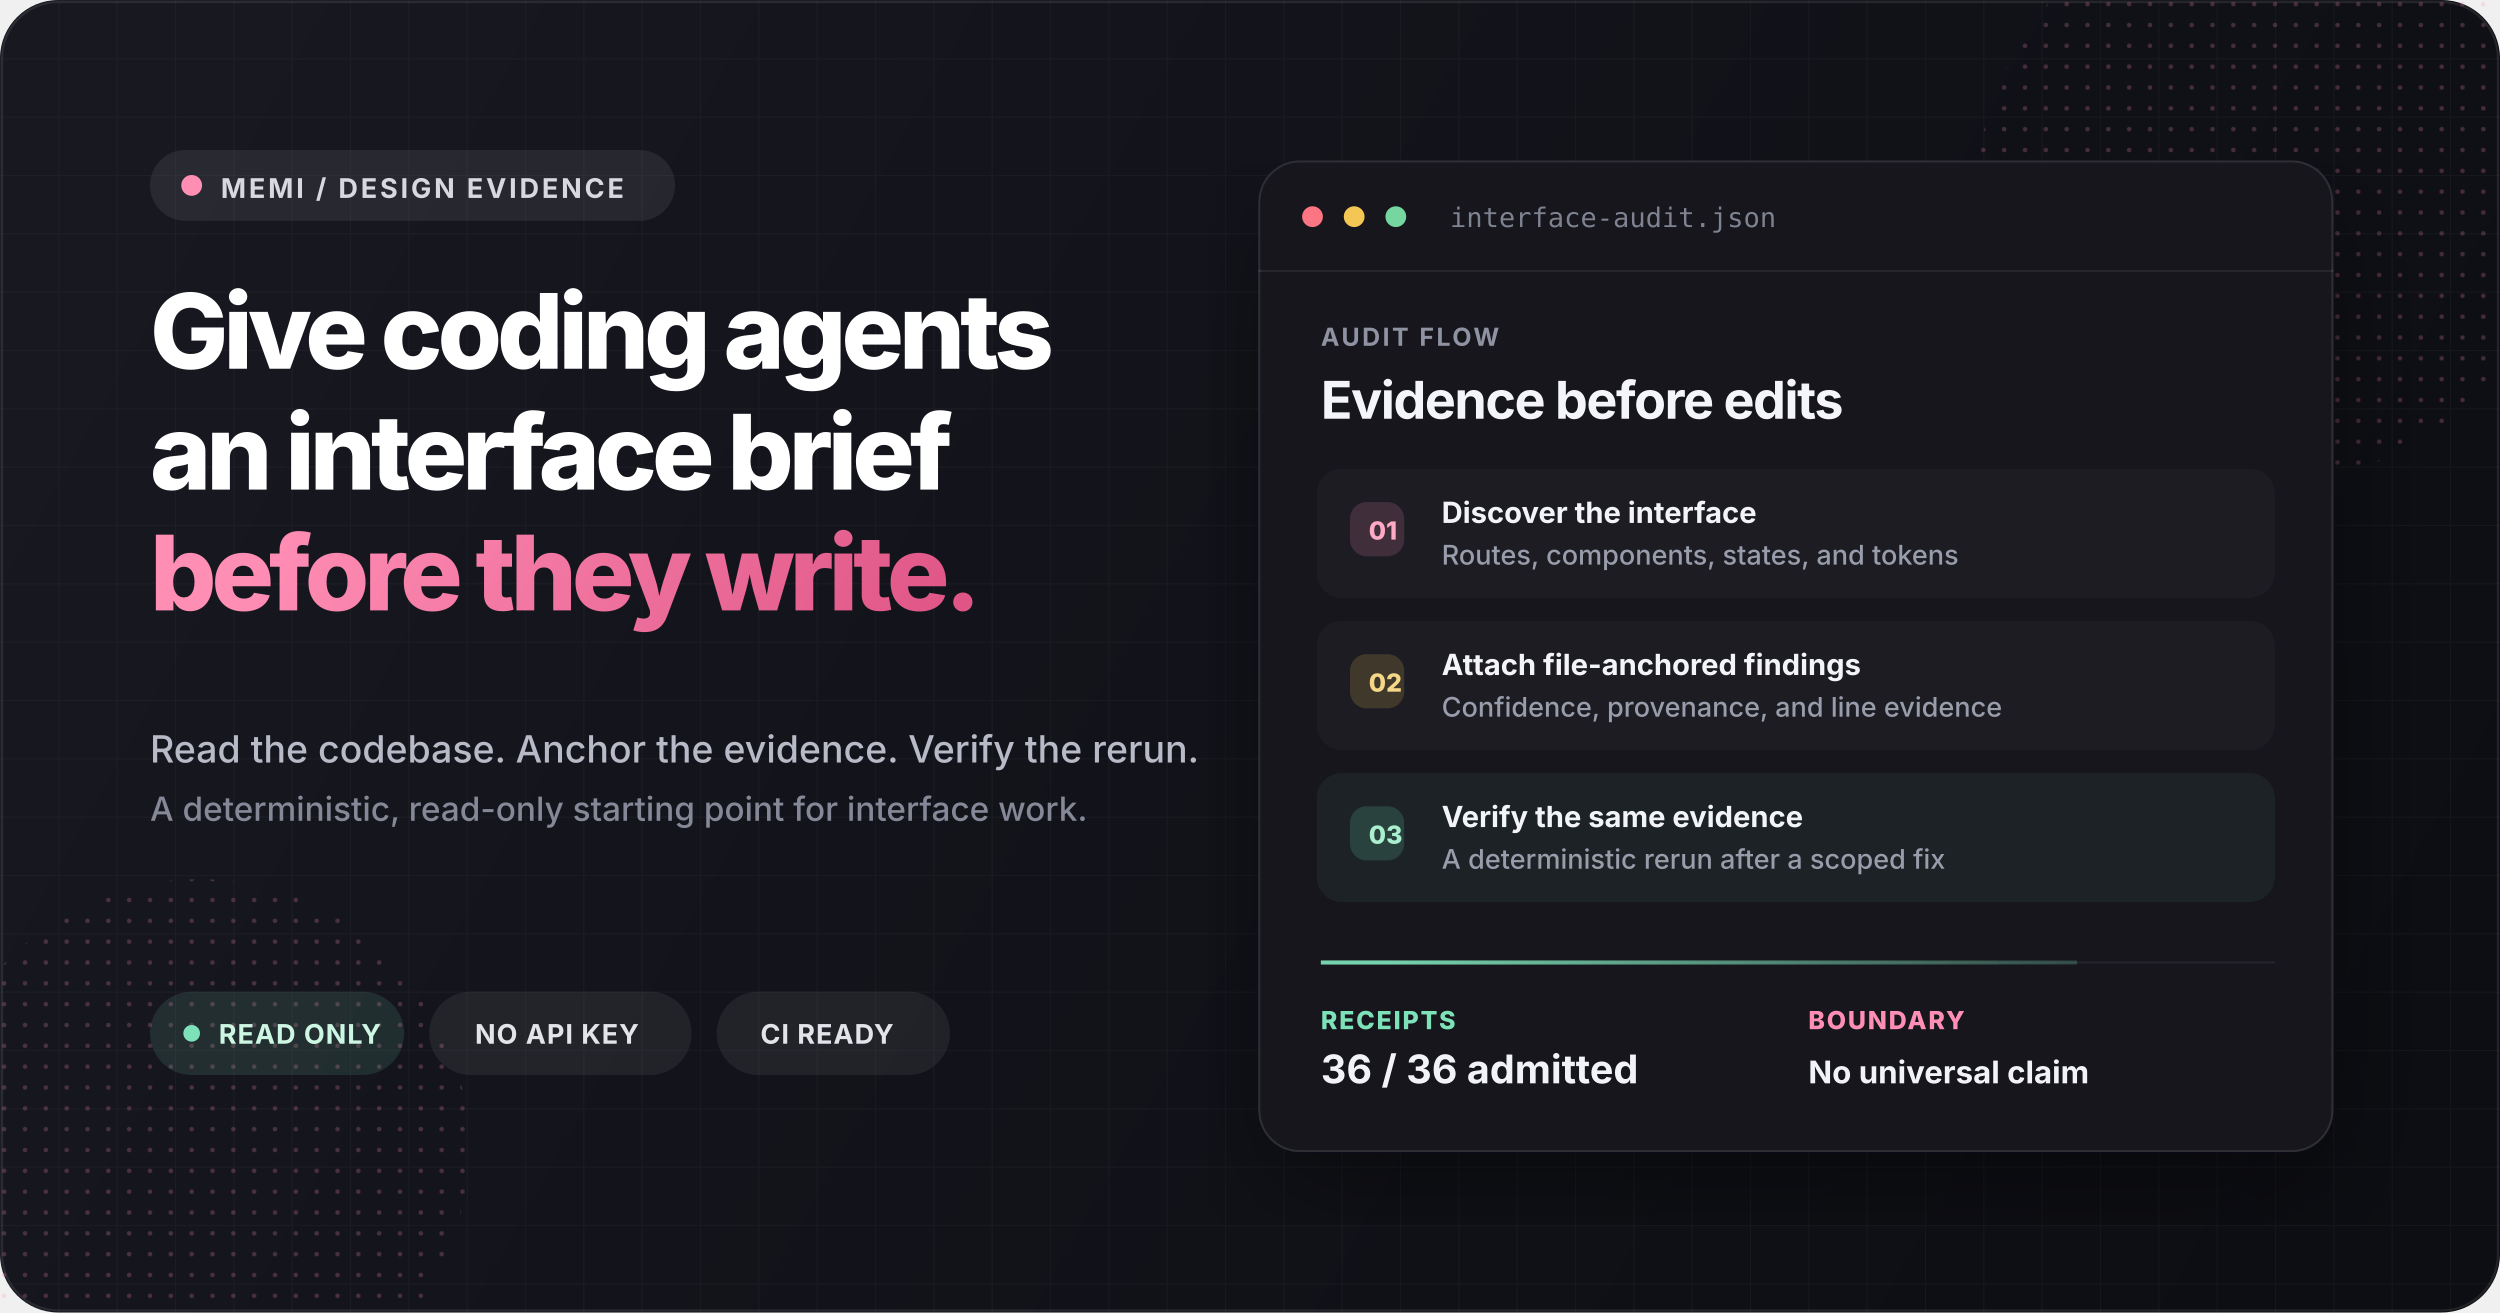
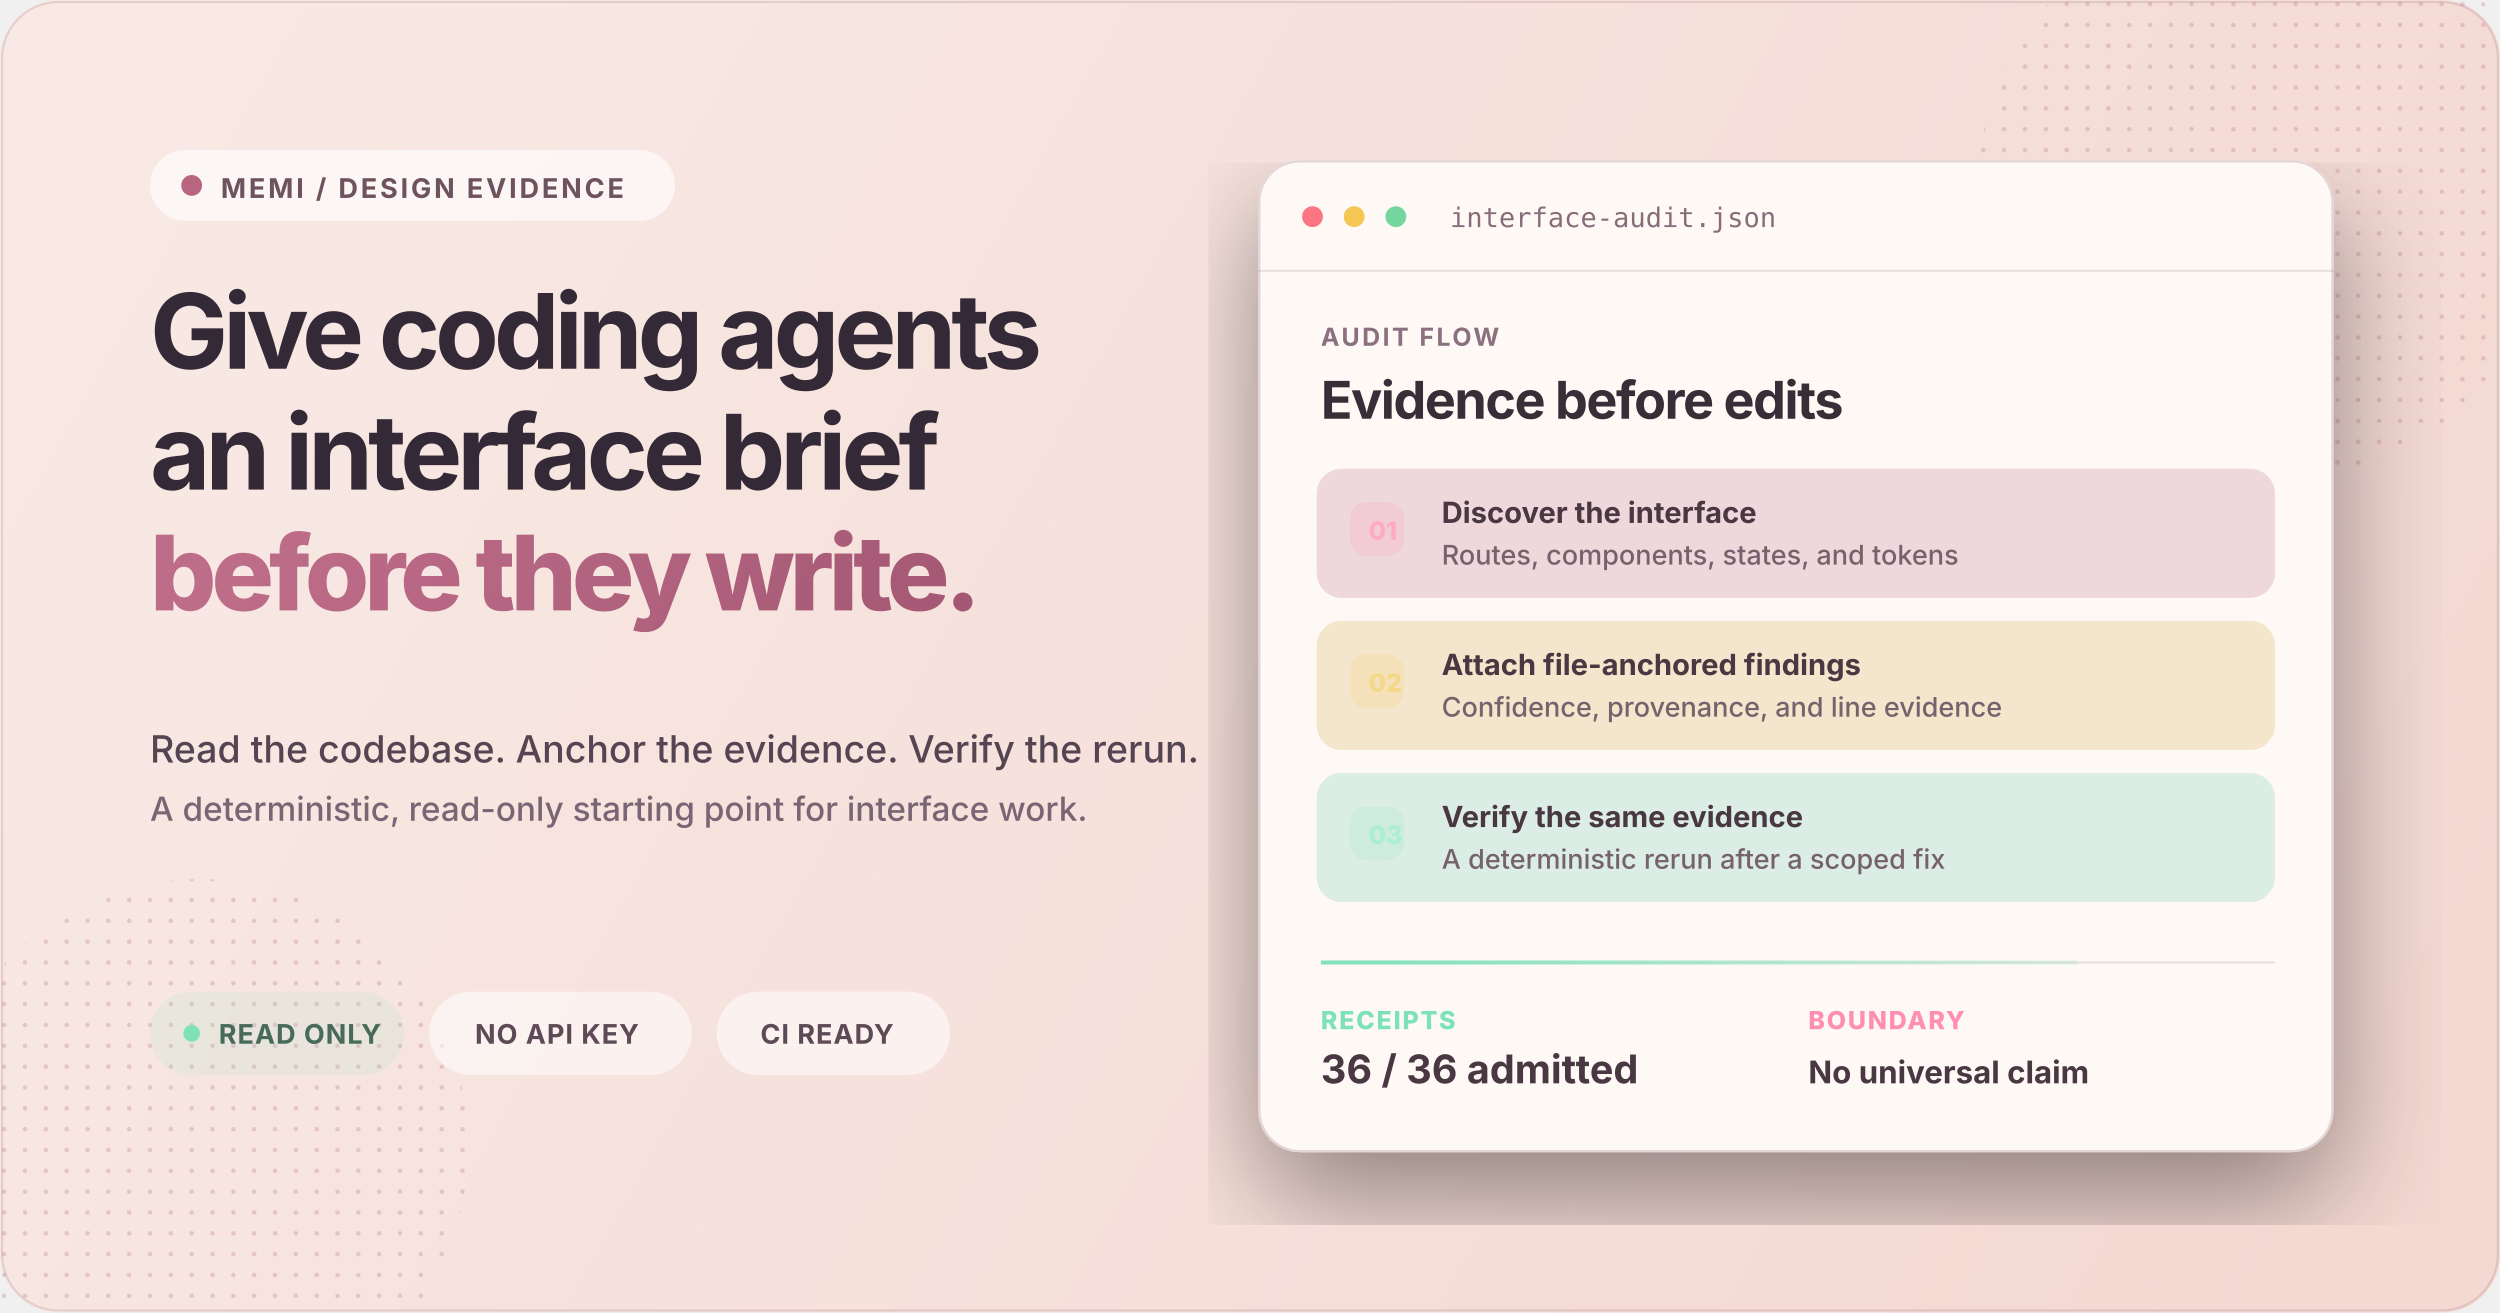
<svg xmlns="http://www.w3.org/2000/svg" width="1200" height="630" viewBox="0 0 1200 630" fill="none">
  <defs>
    <linearGradient id="hero-surface" x1="86" y1="36" x2="1113" y2="613" gradientUnits="userSpaceOnUse">
-       <stop stop-color="#171820" />
-       <stop offset="1" stop-color="#0D0E13" />
+       <stop stop-color="#F8E9E4" />
+       <stop offset="1" stop-color="#F4D8D2" />
    </linearGradient>
    <linearGradient id="hero-accent" x1="149" y1="215" x2="502" y2="404" gradientUnits="userSpaceOnUse">
-       <stop stop-color="#FF8EB5" />
-       <stop offset="1" stop-color="#D64578" />
+       <stop stop-color="#BE6D89" />
+       <stop offset="1" stop-color="#9D526E" />
    </linearGradient>
    <linearGradient id="hero-rule" x1="664" y1="506" x2="1095" y2="506" gradientUnits="userSpaceOnUse">
      <stop stop-color="#7DE2B8" stop-opacity=".92" />
      <stop offset="1" stop-color="#7DE2B8" stop-opacity="0" />
    </linearGradient>
    <pattern id="hero-grid" width="28" height="28" patternUnits="userSpaceOnUse">
      <path d="M28 0H0V28" stroke="#FFFFFF" stroke-opacity=".035" />
    </pattern>
    <pattern id="hero-dots" width="10" height="10" patternUnits="userSpaceOnUse">
-       <circle cx="2" cy="2" r="1.1" fill="#FF8EB5" fill-opacity=".22" />
+       <circle cx="2" cy="2" r="1.1" fill="#B66780" fill-opacity=".26" />
    </pattern>
    <filter id="hero-shadow" x="580" y="56" width="592" height="532" filterUnits="userSpaceOnUse">
      <feDropShadow dx="0" dy="22" stdDeviation="28" flood-color="#000000" flood-opacity=".42" />
    </filter>
  </defs>
  <rect width="1200" height="630" rx="28" fill="url(#hero-surface)" />
-   <rect width="1200" height="630" rx="28" fill="url(#hero-grid)" />
-   <rect x="1" y="1" width="1198" height="628" rx="27" stroke="#FFFFFF" stroke-opacity=".09" />
+   <rect width="1200" height="630" rx="28" fill="url(#hero-grid)" opacity=".55" />
+   <rect x="1" y="1" width="1198" height="628" rx="27" stroke="#805D69" stroke-opacity=".18" />
  <circle cx="1088" cy="93" r="139" fill="url(#hero-dots)" />
  <circle cx="96" cy="551" r="129" fill="url(#hero-dots)" />
  <g font-family="Inter, ui-sans-serif, system-ui, -apple-system, BlinkMacSystemFont, sans-serif">
-     <rect x="72" y="72" width="252" height="34" rx="17" fill="#FFFFFF" fill-opacity=".075" />
-     <circle cx="92" cy="89" r="5" fill="#FF8EB5" />
-     <text x="106" y="95" fill="#D7D8E1" font-size="13" font-weight="700" letter-spacing="1.35">MEMI / DESIGN EVIDENCE</text>
-     <text x="72" y="177" fill="#FFFFFF" font-size="50" font-weight="760" letter-spacing="-2.4">Give coding agents</text>
-     <text x="72" y="235" fill="#FFFFFF" font-size="50" font-weight="760" letter-spacing="-2.4">an interface brief</text>
+     <rect x="72" y="72" width="252" height="34" rx="17" fill="#FFFFFF" fill-opacity=".62" />
+     <circle cx="92" cy="89" r="5" fill="#B76580" />
+     <text x="106" y="95" fill="#6D5260" font-size="13" font-weight="700" letter-spacing="1.35">MEMI / DESIGN EVIDENCE</text>
+     <text x="72" y="177" fill="#342936" font-size="50" font-weight="700" letter-spacing="-2.4">Give coding agents</text>
+     <text x="72" y="235" fill="#342936" font-size="50" font-weight="700" letter-spacing="-2.4">an interface brief</text>
    <text x="72" y="293" fill="url(#hero-accent)" font-size="50" font-weight="760" letter-spacing="-2.4">before they write.</text>
-     <text x="72" y="366" fill="#B8BAC7" font-size="18" font-weight="450">Read the codebase. Anchor the evidence. Verify the rerun.</text>
-     <text x="72" y="394" fill="#858896" font-size="16" font-weight="450">A deterministic, read-only starting point for interface work.</text>
+     <text x="72" y="366" fill="#554552" font-size="18" font-weight="450">Read the codebase. Anchor the evidence. Verify the rerun.</text>
+     <text x="72" y="394" fill="#796573" font-size="16" font-weight="450">A deterministic, read-only starting point for interface work.</text>
    <g transform="translate(72 476)">
      <rect width="122" height="40" rx="20" fill="#7DE2B8" fill-opacity=".12" />
      <circle cx="20" cy="20" r="4" fill="#7DE2B8" />
-       <text x="33" y="25" fill="#CDF6E3" font-size="13" font-weight="750" letter-spacing=".45">READ ONLY</text>
-       <rect x="134" width="126" height="40" rx="20" fill="#FFFFFF" fill-opacity=".065" />
-       <text x="156" y="25" fill="#E3E4EA" font-size="13" font-weight="750" letter-spacing=".45">NO API KEY</text>
-       <rect x="272" width="112" height="40" rx="20" fill="#FFFFFF" fill-opacity=".065" />
-       <text x="293" y="25" fill="#E3E4EA" font-size="13" font-weight="750" letter-spacing=".45">CI READY</text>
+       <text x="33" y="25" fill="#476A5A" font-size="13" font-weight="750" letter-spacing=".45">READ ONLY</text>
+       <rect x="134" width="126" height="40" rx="20" fill="#FFFFFF" fill-opacity=".55" />
+       <text x="156" y="25" fill="#5D4A56" font-size="13" font-weight="750" letter-spacing=".45">NO API KEY</text>
+       <rect x="272" width="112" height="40" rx="20" fill="#FFFFFF" fill-opacity=".55" />
+       <text x="293" y="25" fill="#5D4A56" font-size="13" font-weight="750" letter-spacing=".45">CI READY</text>
    </g>
  </g>
  <g filter="url(#hero-shadow)">
-     <rect x="604" y="77" width="516" height="476" rx="20" fill="#12131A" />
-     <rect x="604.5" y="77.5" width="515" height="475" rx="19.5" stroke="#FFFFFF" stroke-opacity=".12" />
-     <path d="M604 130H1120" stroke="#FFFFFF" stroke-opacity=".09" />
+     <rect x="604" y="77" width="516" height="476" rx="20" fill="#FFF9F6" />
+     <rect x="604.5" y="77.5" width="515" height="475" rx="19.5" stroke="#876876" stroke-opacity=".24" />
+     <path d="M604 130H1120" stroke="#876876" stroke-opacity=".18" />
    <circle cx="630" cy="104" r="5" fill="#FB7582" />
    <circle cx="650" cy="104" r="5" fill="#F4C652" />
    <circle cx="670" cy="104" r="5" fill="#74D69F" />
-     <text x="696" y="109" fill="#7F8290" font-family="ui-monospace, SFMono-Regular, Menlo, monospace" font-size="13">interface-audit.json</text>
+     <text x="696" y="109" fill="#876D79" font-family="ui-monospace, SFMono-Regular, Menlo, monospace" font-size="13">interface-audit.json</text>
    <g font-family="Inter, ui-sans-serif, system-ui, -apple-system, BlinkMacSystemFont, sans-serif">
-       <text x="634" y="166" fill="#8F92A0" font-size="12" font-weight="700" letter-spacing="1.15">AUDIT FLOW</text>
-       <text x="634" y="201" fill="#F4F5F8" font-size="25" font-weight="720" letter-spacing="-.7">Evidence before edits</text>
-       <rect x="632" y="225" width="460" height="62" rx="12" fill="#FFFFFF" fill-opacity=".045" />
+       <text x="634" y="166" fill="#8B7180" font-size="12" font-weight="700" letter-spacing="1.15">AUDIT FLOW</text>
+       <text x="634" y="201" fill="#392D38" font-size="25" font-weight="720" letter-spacing="-.7">Evidence before edits</text>
+       <rect x="632" y="225" width="460" height="62" rx="12" fill="#EED8DC" />
      <rect x="648" y="241" width="26" height="26" rx="8" fill="#FF8EB5" fill-opacity=".16" />
      <text x="657" y="259" fill="#FFAAC5" font-size="12" font-weight="800">01</text>
-       <text x="692" y="251" fill="#F3F4F7" font-size="14" font-weight="700">Discover the interface</text>
-       <text x="692" y="271" fill="#999CAA" font-size="13" font-weight="450">Routes, components, states, and tokens</text>
-       <rect x="632" y="298" width="460" height="62" rx="12" fill="#FFFFFF" fill-opacity=".045" />
+       <text x="692" y="251" fill="#493843" font-size="14" font-weight="700">Discover the interface</text>
+       <text x="692" y="271" fill="#76626D" font-size="13" font-weight="450">Routes, components, states, and tokens</text>
+       <rect x="632" y="298" width="460" height="62" rx="12" fill="#F4E6CC" />
      <rect x="648" y="314" width="26" height="26" rx="8" fill="#F4C652" fill-opacity=".16" />
      <text x="657" y="332" fill="#F4D787" font-size="12" font-weight="800">02</text>
-       <text x="692" y="324" fill="#F3F4F7" font-size="14" font-weight="700">Attach file-anchored findings</text>
-       <text x="692" y="344" fill="#999CAA" font-size="13" font-weight="450">Confidence, provenance, and line evidence</text>
-       <rect x="632" y="371" width="460" height="62" rx="12" fill="#7DE2B8" fill-opacity=".075" />
+       <text x="692" y="324" fill="#493843" font-size="14" font-weight="700">Attach file-anchored findings</text>
+       <text x="692" y="344" fill="#76626D" font-size="13" font-weight="450">Confidence, provenance, and line evidence</text>
+       <rect x="632" y="371" width="460" height="62" rx="12" fill="#DCEDE5" />
      <rect x="648" y="387" width="26" height="26" rx="8" fill="#7DE2B8" fill-opacity=".16" />
      <text x="657" y="405" fill="#A9EFD0" font-size="12" font-weight="800">03</text>
-       <text x="692" y="397" fill="#F3F4F7" font-size="14" font-weight="700">Verify the same evidence</text>
-       <text x="692" y="417" fill="#999CAA" font-size="13" font-weight="450">A deterministic rerun after a scoped fix</text>
-       <path d="M634 462H1092" stroke="#FFFFFF" stroke-opacity=".09" />
+       <text x="692" y="397" fill="#493843" font-size="14" font-weight="700">Verify the same evidence</text>
+       <text x="692" y="417" fill="#76626D" font-size="13" font-weight="450">A deterministic rerun after a scoped fix</text>
+       <path d="M634 462H1092" stroke="#876876" stroke-opacity=".18" />
      <path d="M634 462H997" stroke="url(#hero-rule)" stroke-width="2" />
      <text x="634" y="494" fill="#7DE2B8" font-size="12" font-weight="800" letter-spacing=".85">RECEIPTS</text>
-       <text x="634" y="520" fill="#F2F3F6" font-size="19" font-weight="720">36 / 36 admitted</text>
+       <text x="634" y="520" fill="#493843" font-size="19" font-weight="720">36 / 36 admitted</text>
      <text x="868" y="494" fill="#FF8EB5" font-size="12" font-weight="800" letter-spacing=".85">BOUNDARY</text>
-       <text x="868" y="520" fill="#F2F3F6" font-size="15" font-weight="650">No universal claim</text>
+       <text x="868" y="520" fill="#493843" font-size="15" font-weight="650">No universal claim</text>
    </g>
  </g>
</svg>
